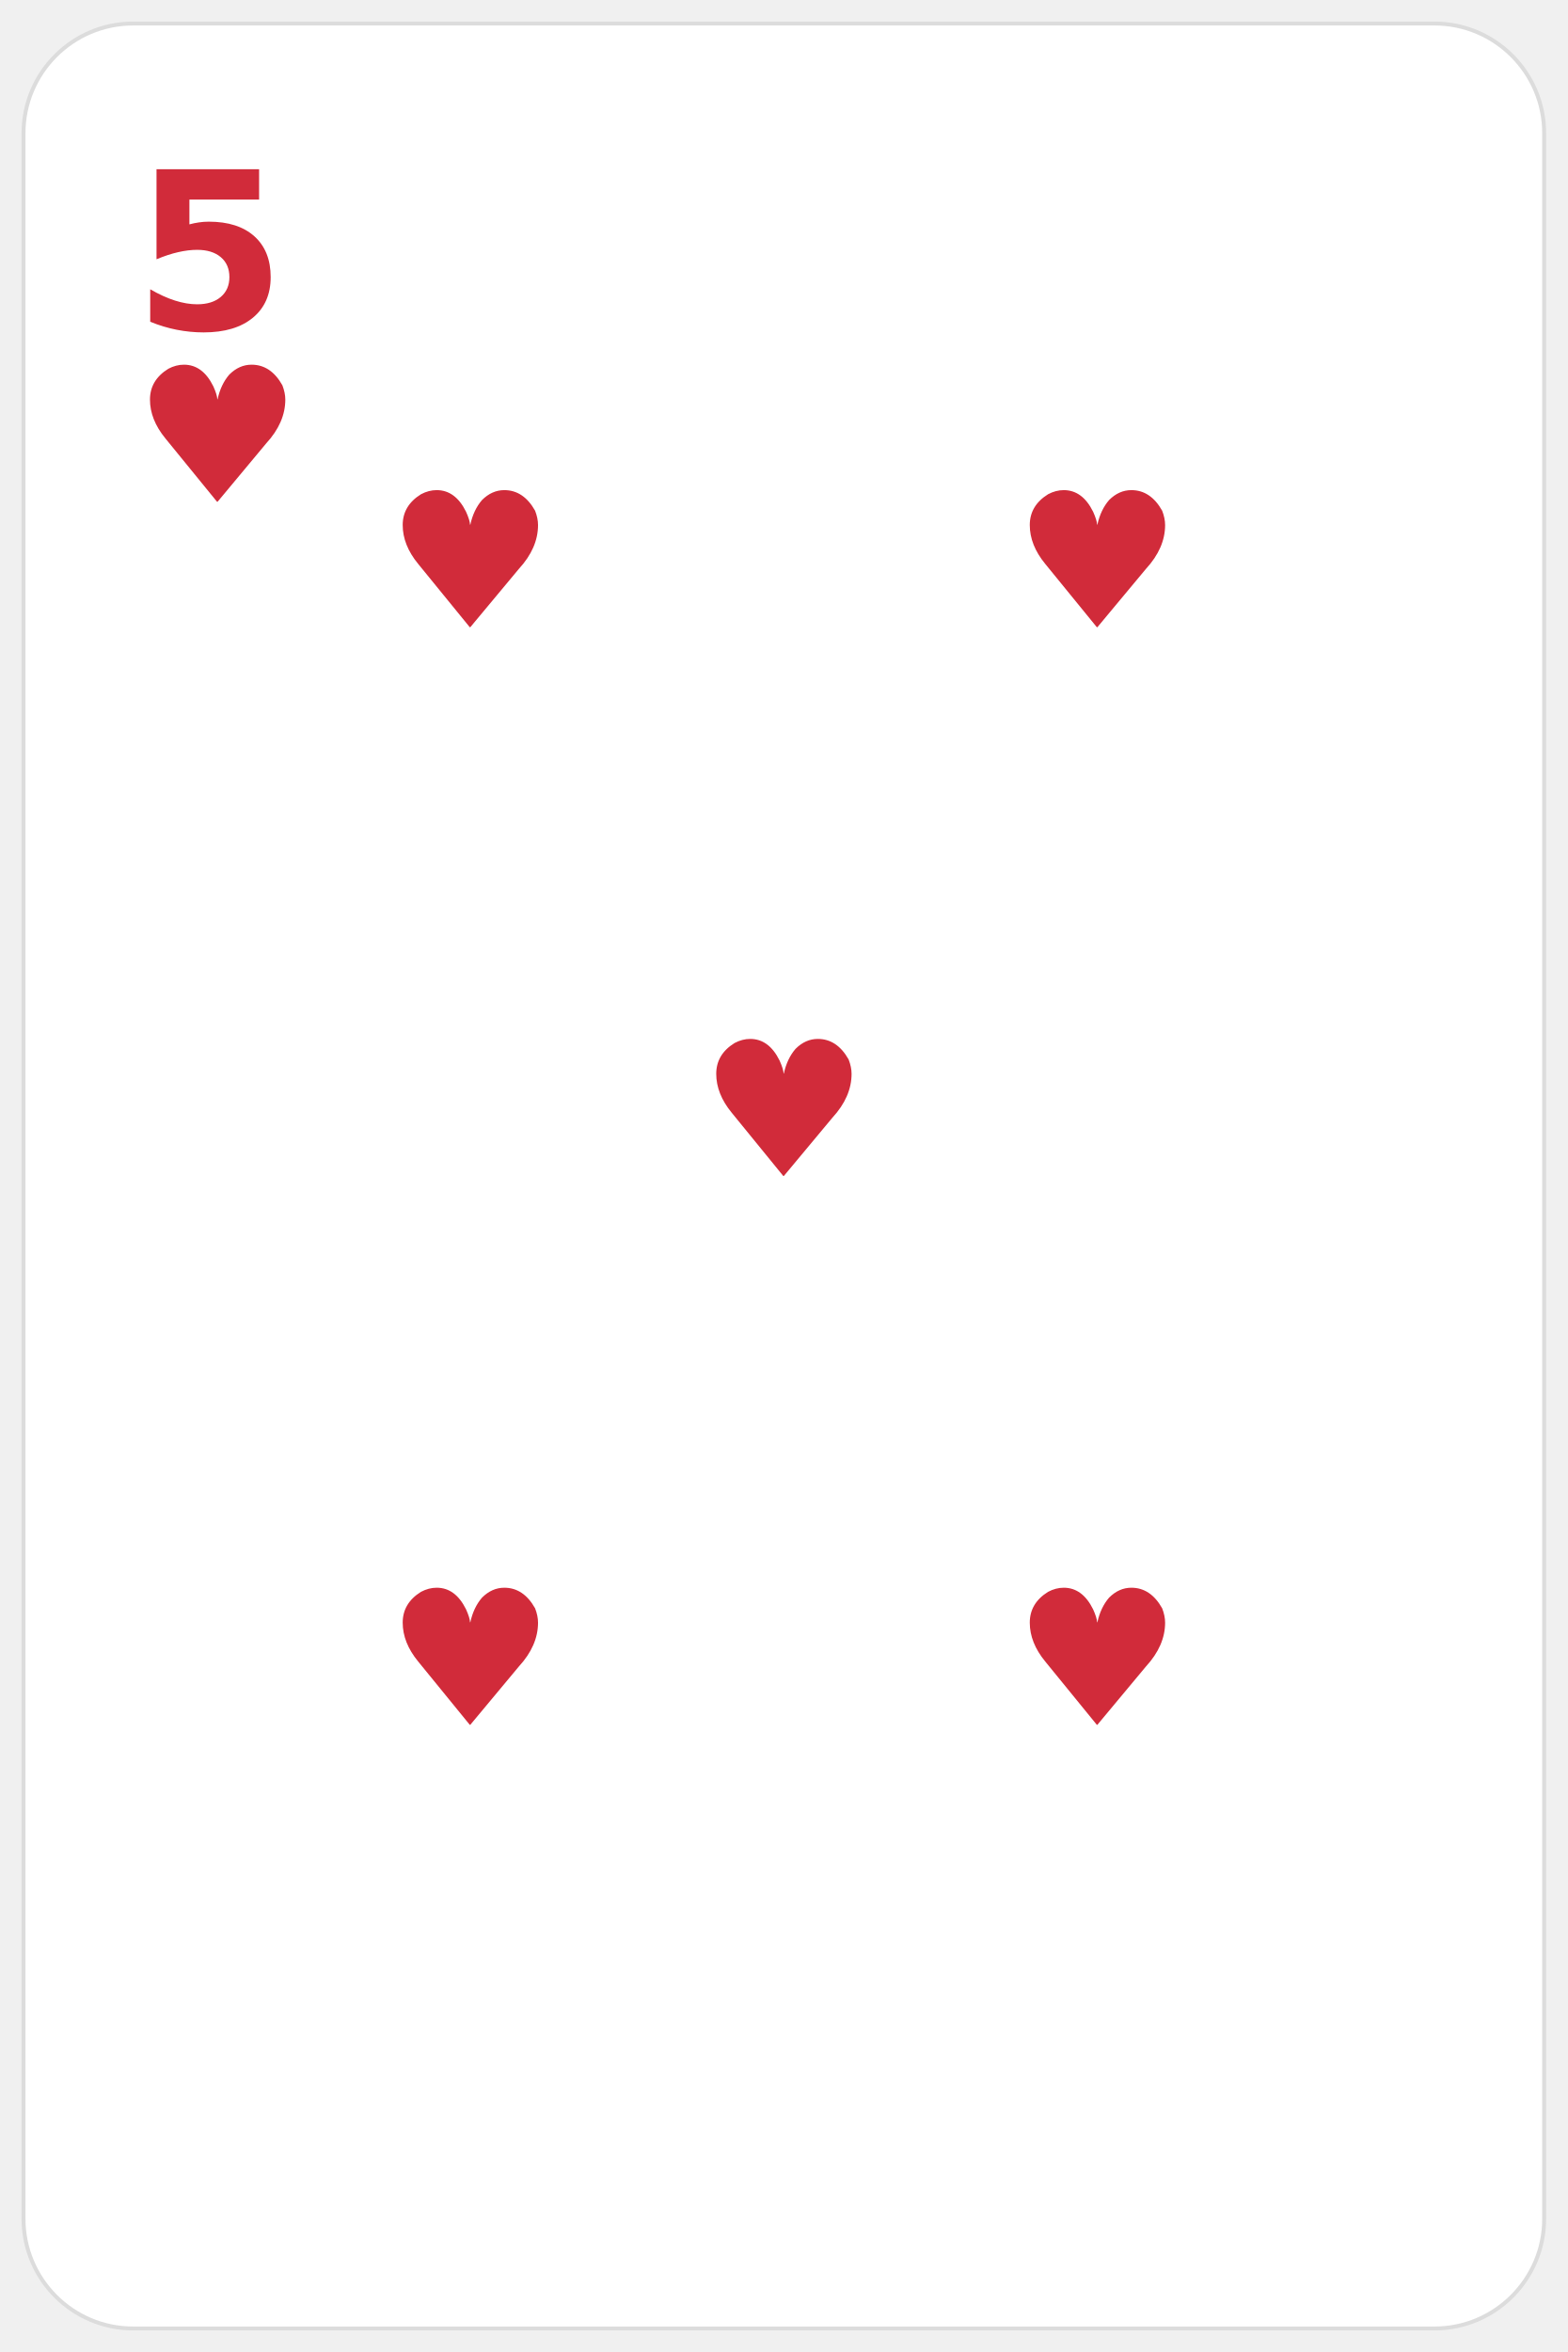
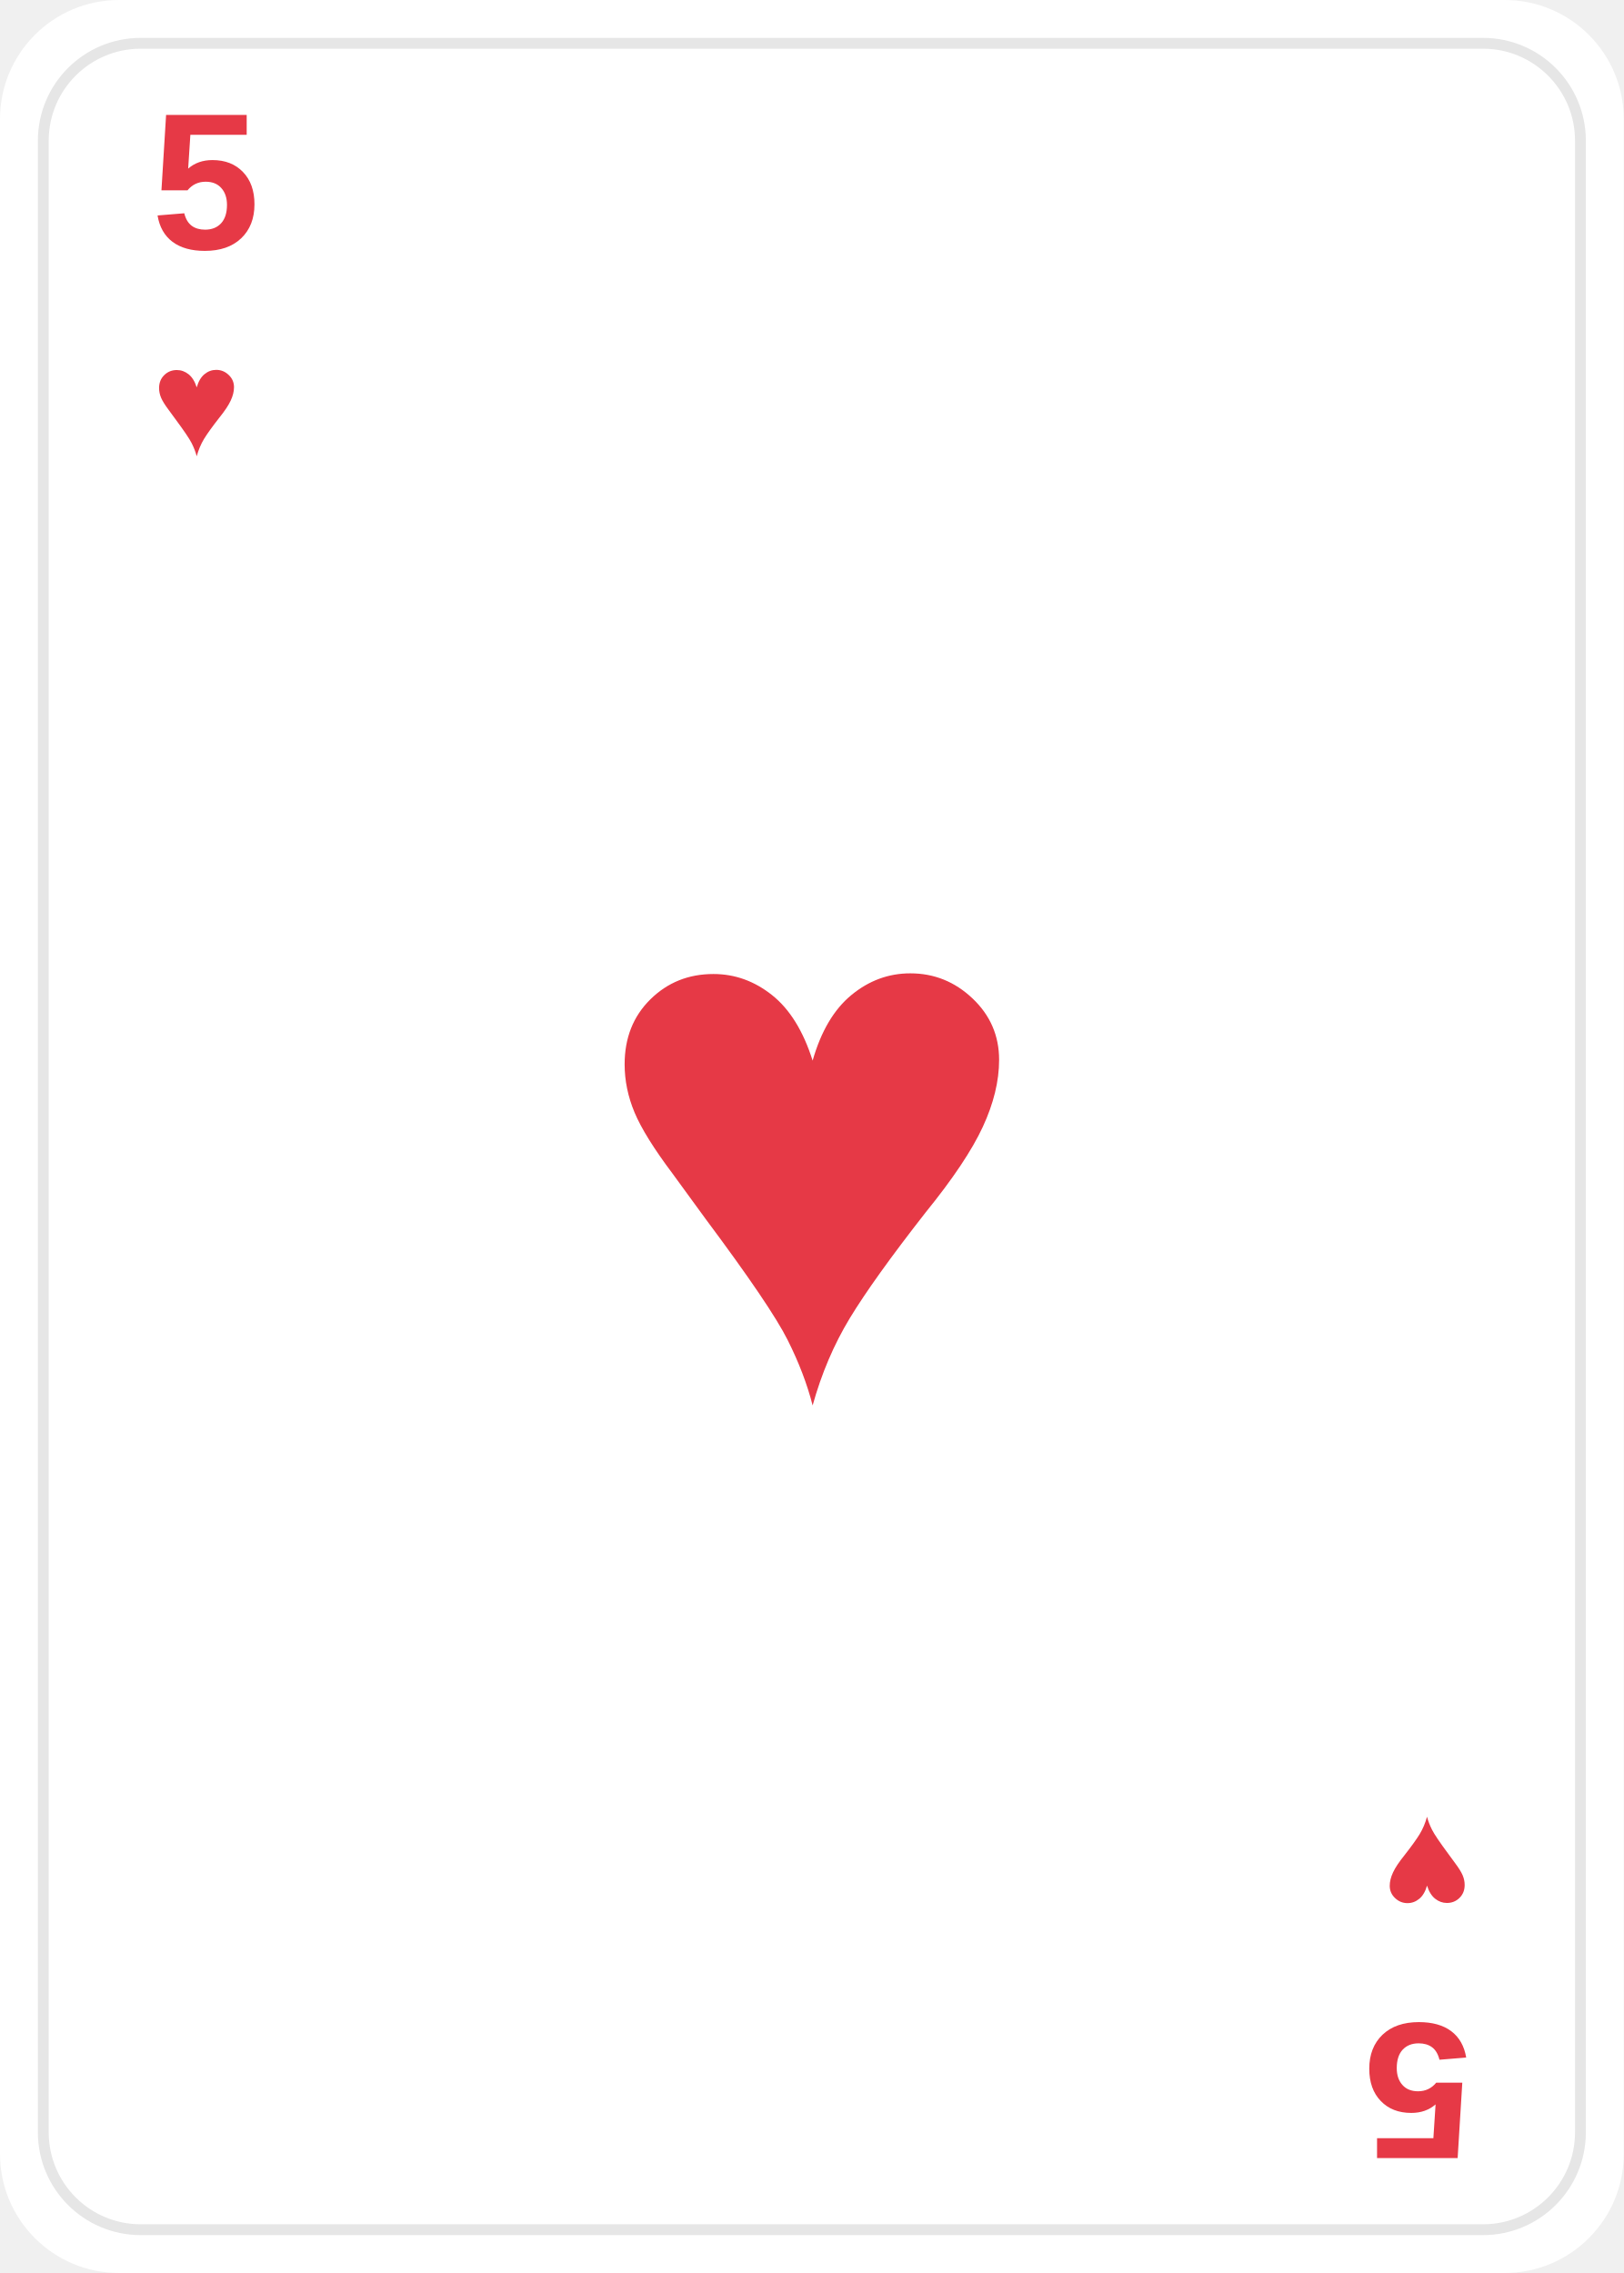
- <svg xmlns="http://www.w3.org/2000/svg" width="400" height="600" viewBox="0 0 400 600">
-   <rect x="6" y="6" width="388" height="588" rx="28" ry="28" fill="#ffffff" stroke="#dcdcdc" />
-   <text x="34" y="84" font-family="DejaVu Sans" font-weight="800" fill="#d12b3a" font-size="56">5</text>
-   <text x="34" y="128" font-family="DejaVu Sans" font-weight="700" fill="#d12b3a" font-size="48">♥</text>
-   <text x="120" y="160" font-family="DejaVu Sans" font-weight="800" fill="#d12b3a" font-size="48" text-anchor="middle">♥</text>
-   <text x="280" y="160" font-family="DejaVu Sans" font-weight="800" fill="#d12b3a" font-size="48" text-anchor="middle">♥</text>
-   <text x="200" y="300" font-family="DejaVu Sans" font-weight="800" fill="#d12b3a" font-size="48" text-anchor="middle">♥</text>
-   <text x="120" y="440" font-family="DejaVu Sans" font-weight="800" fill="#d12b3a" font-size="48" text-anchor="middle">♥</text>
-   <text x="280" y="440" font-family="DejaVu Sans" font-weight="800" fill="#d12b3a" font-size="48" text-anchor="middle">♥</text>
+ <svg xmlns="http://www.w3.org/2000/svg" width="300" height="420" viewBox="0 0 300 420" xml:lang="en">
+   <rect width="300" height="420" rx="22" fill="#ffffff" />
+   <rect x="8" y="8" width="284" height="404" rx="18" fill="none" stroke="#e6e6e6" stroke-width="2" />
+   <text x="28" y="46" font-family="Arial, Helvetica, sans-serif" font-size="36" font-weight="700" fill="#E63946">
+     5
+   </text>
+   <text x="28" y="84" font-family="Arial, Helvetica, sans-serif" font-size="28" fill="#E63946">
+     ♥
+   </text>
+   <text x="50%" y="52%" font-family="Arial, Helvetica, sans-serif" font-size="140" font-weight="700" fill="#E63946" text-anchor="middle" dominant-baseline="middle">♥</text>
+   <g transform="translate(300,420) rotate(180)">
+     <text x="28" y="46" font-family="Arial, Helvetica, sans-serif" font-size="36" font-weight="700" fill="#E63946">
+       5
+     </text>
+     <text x="28" y="84" font-family="Arial, Helvetica, sans-serif" font-size="28" fill="#E63946">
+       ♥
+     </text>
+   </g>
</svg>
